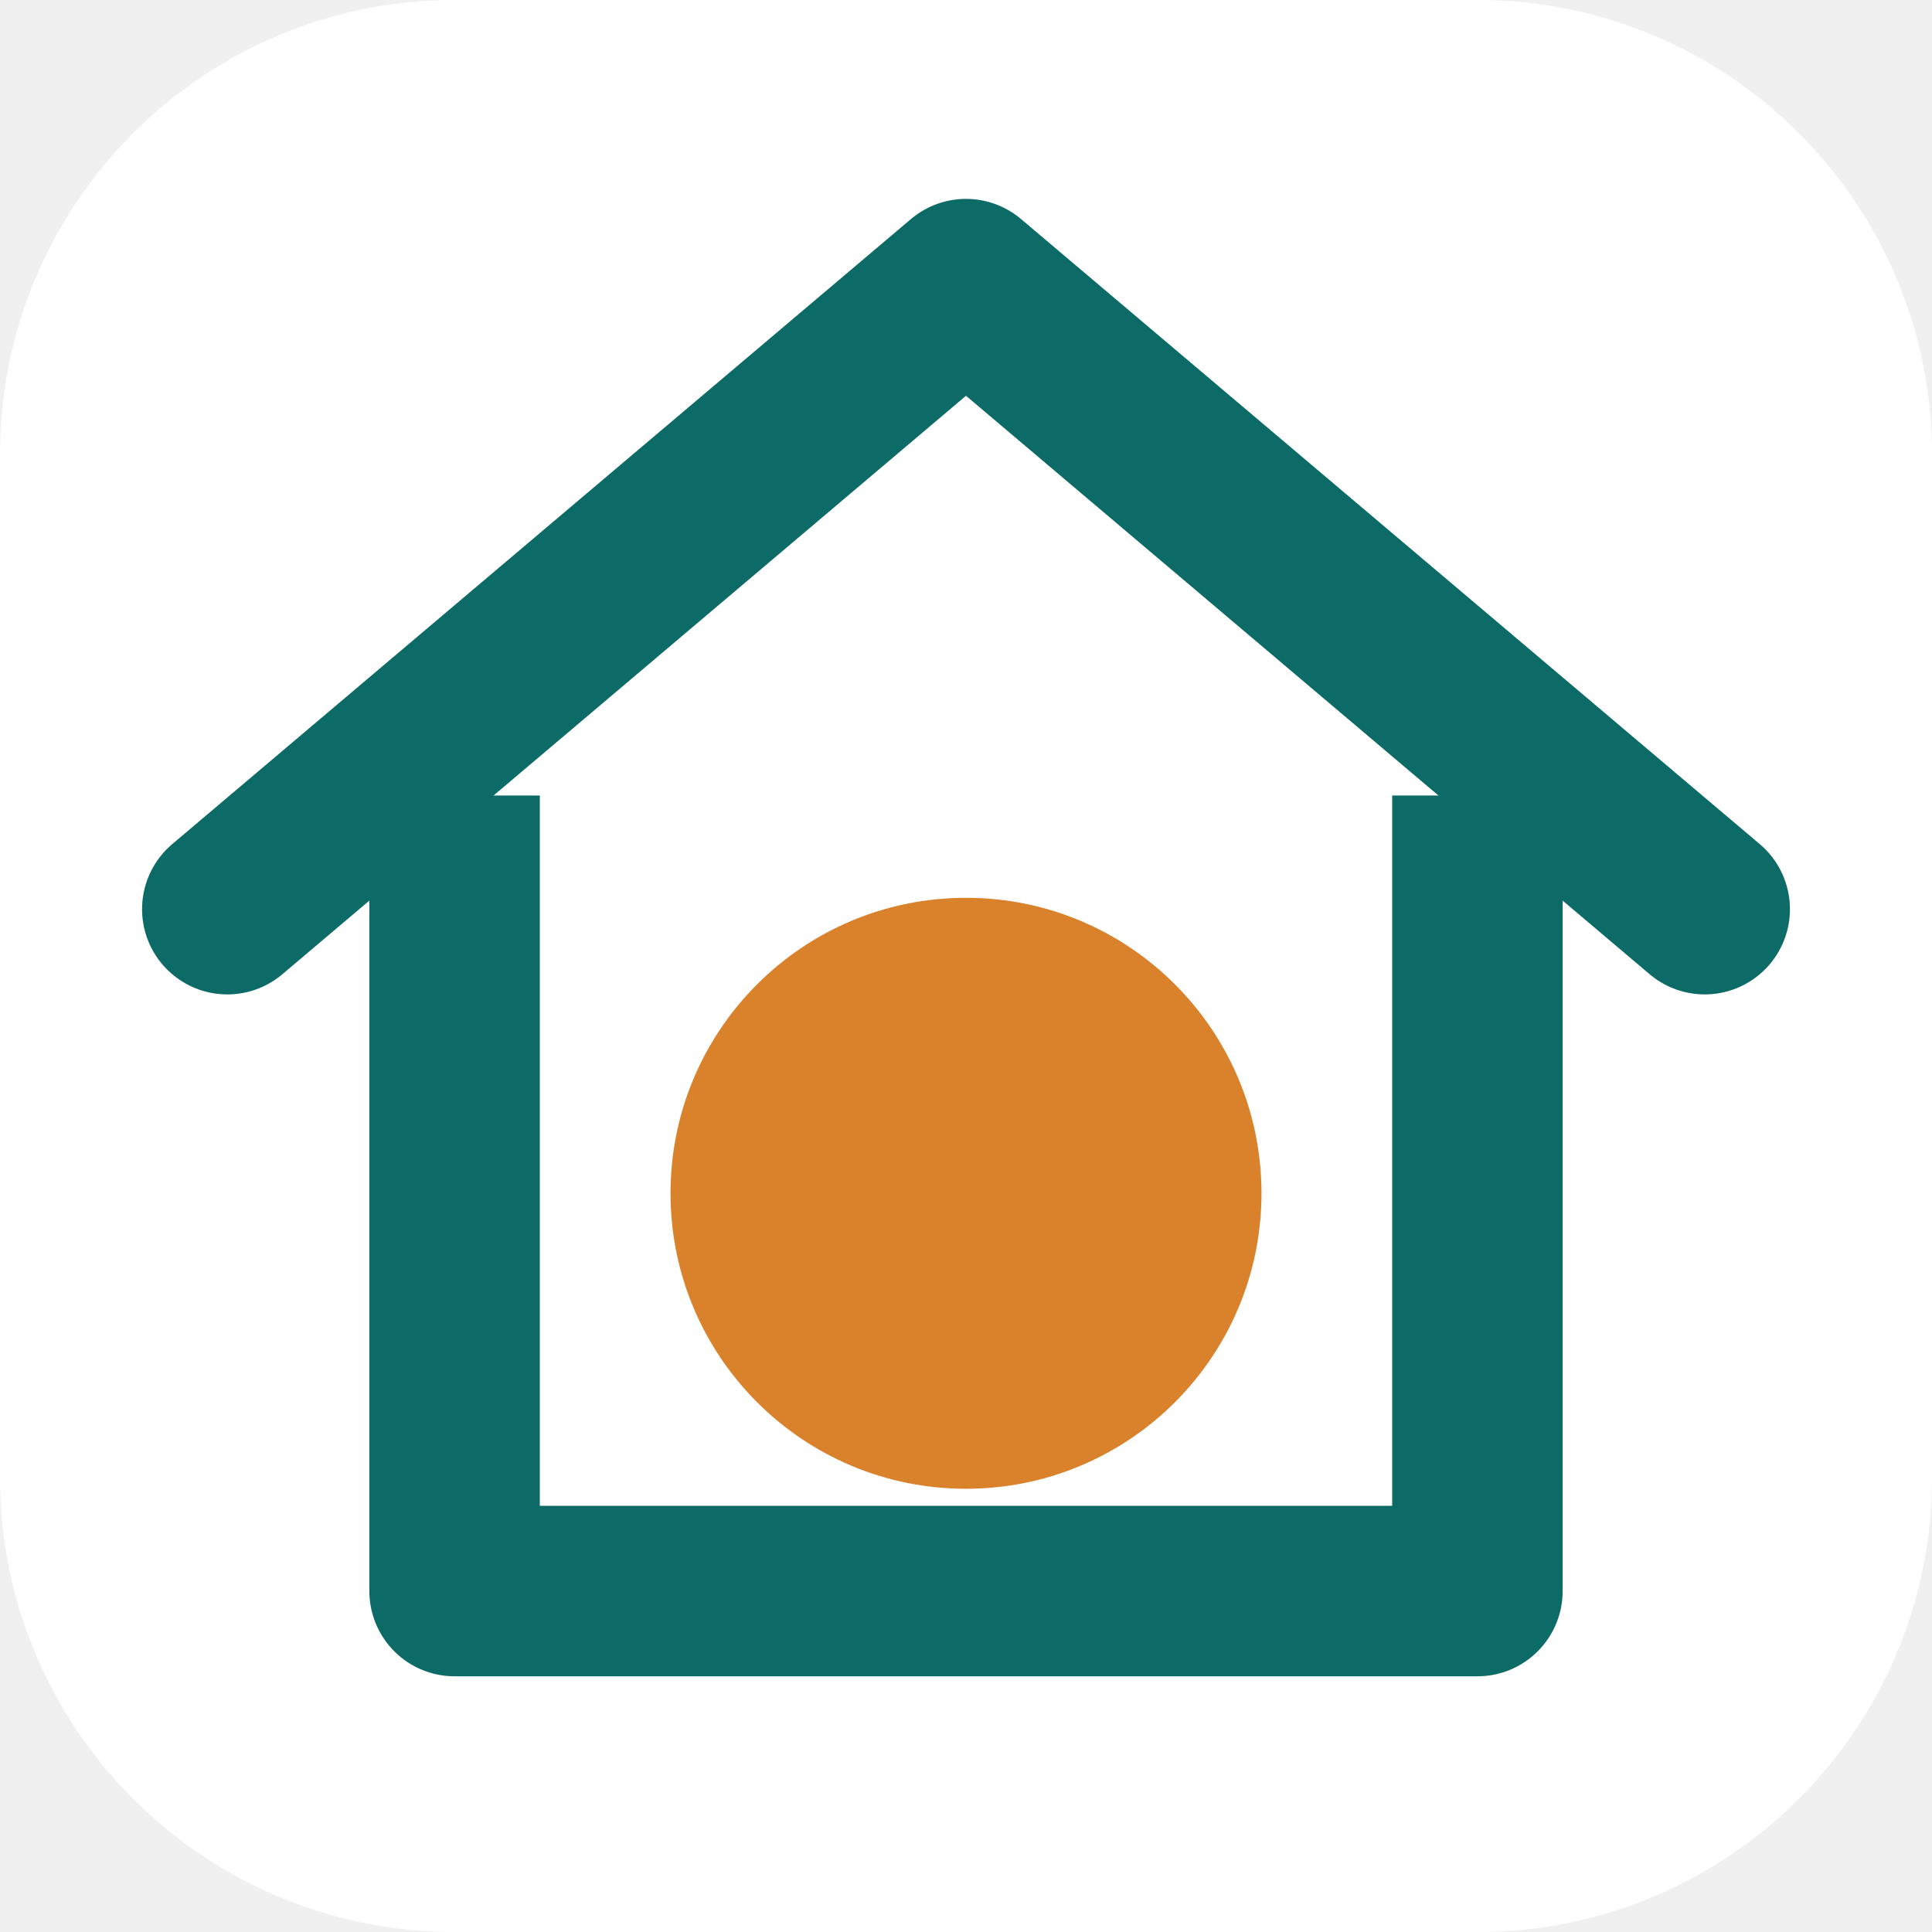
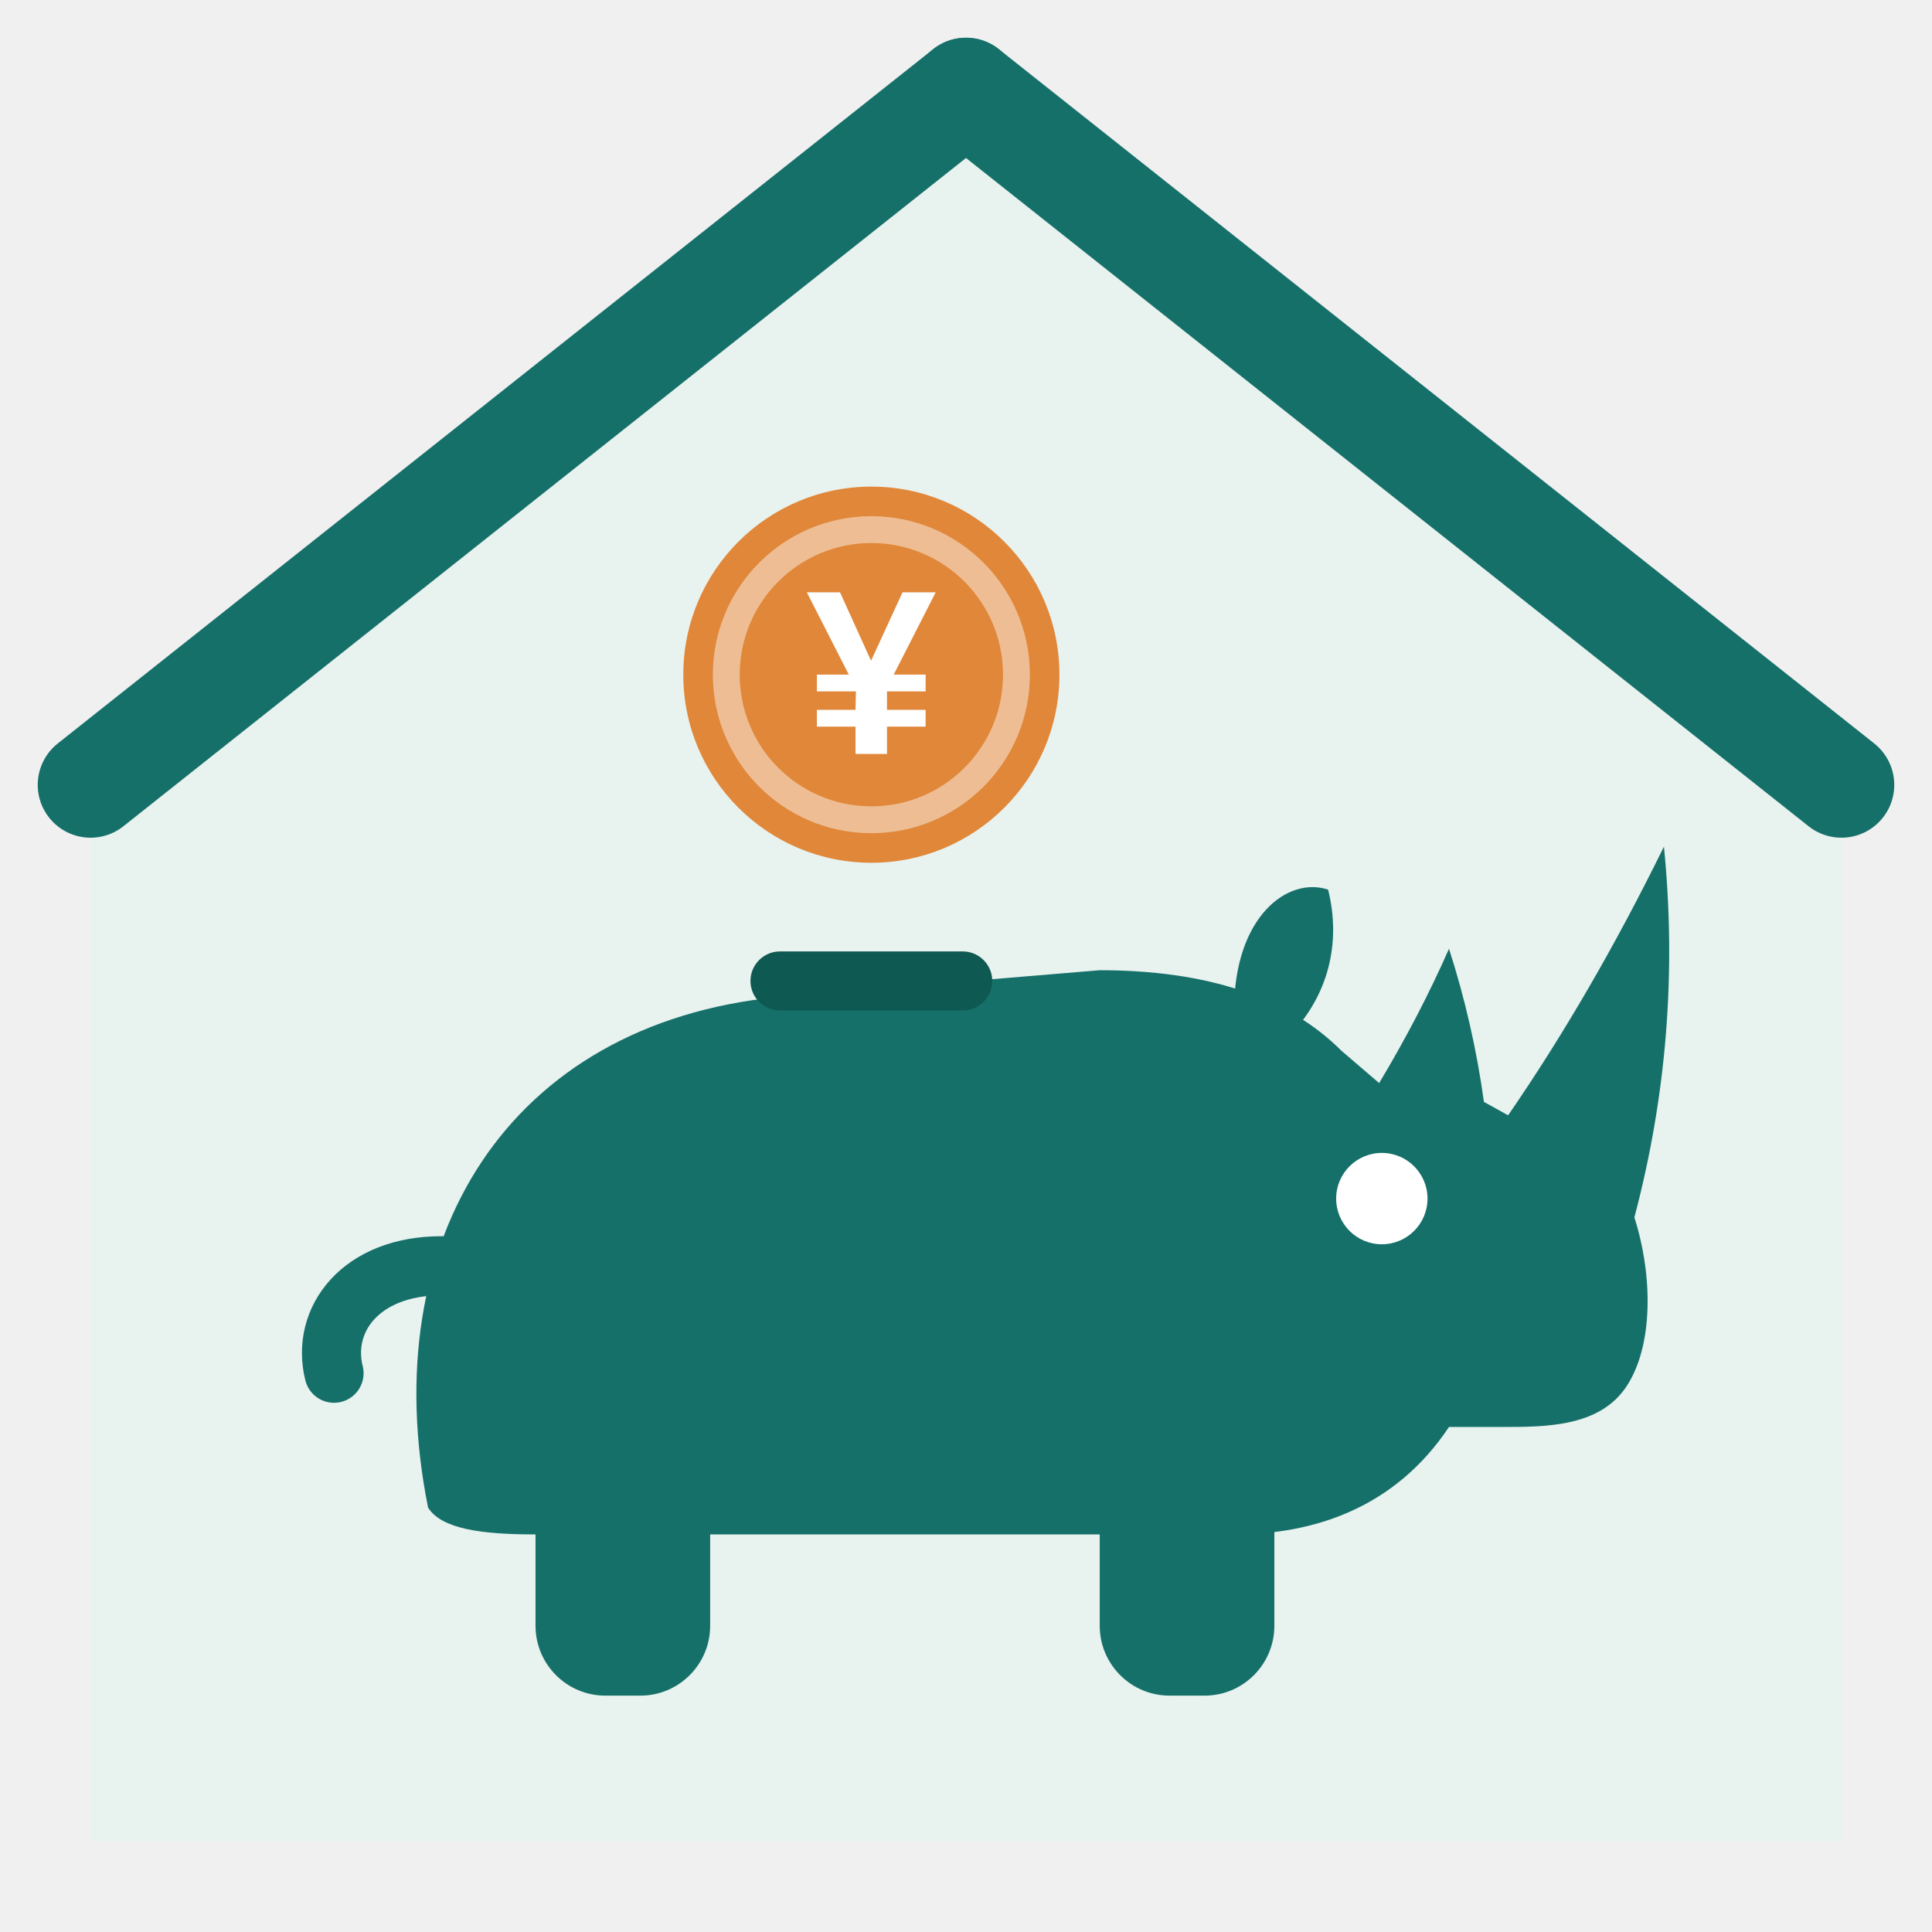
- <svg xmlns="http://www.w3.org/2000/svg" viewBox="0 0 34 34">
-   <rect width="34" height="34" rx="8" fill="#ffffff" />
-   <path d="M4 16L17 5l13 11" fill="none" stroke="#0d6b67" stroke-width="3" stroke-linecap="round" stroke-linejoin="round" />
-   <path d="M8 14v14h18V14" fill="none" stroke="#0d6b67" stroke-width="3" stroke-linejoin="round" />
-   <circle cx="17" cy="21" r="5.2" fill="#d9822b" />
+ <svg xmlns="http://www.w3.org/2000/svg" viewBox="0 0 64 64">
+   <path d="M32 3 L61 26 V61 H3 V26 Z" fill="#e8f2ee" />
+   <path d="M32 3 L61 26" stroke="#16706a" stroke-width="3.5" stroke-linecap="round" />
+   <path d="M32 3 L3 26" stroke="#16706a" stroke-width="3.5" stroke-linecap="round" />
+   <g transform="translate(3.5 9) scale(0.89)">
+     <path d="M12 46 C10 36 15 28 25 27 L37 26 C41 26 44 27 46 29 L47.4 30.2 Q48.9 27.7 50 25.2 Q50.9 28 51.3 30.9 L52.2 31.4 Q55.3 26.9 58 21.4 Q58.7 28.4 56.9 35.2 C57.6 37.4 57.6 40 56.6 41.5 C55.6 43 53.6 43 52 43 L50 43 C48 46 45 47 42 47 L16 47 C14 47 12.5 46.8 12 46 Z" fill="#16706a" />
+     <path d="M42 27.5 C42 24 44 22.5 45.5 23 C46 25 45.5 27 44 28.5 Z" fill="#16706a" />
+     <circle cx="47.5" cy="34.5" r="1.7" fill="#fff" />
+     <rect x="16" y="44" width="6.5" height="9" rx="2.6" fill="#16706a" />
+     <rect x="37" y="44" width="6.5" height="9" rx="2.6" fill="#16706a" />
+     <path d="M12.5 37 C9.5 37 8 39 8.5 41" stroke="#16706a" stroke-width="2.2" fill="none" stroke-linecap="round" />
+     <rect x="24" y="25.3" width="9" height="2.2" rx="1.1" fill="#0f5953" />
+     <circle cx="28.5" cy="15" r="7" fill="#e0873a" />
+     <circle cx="28.5" cy="15" r="5.4" fill="none" stroke="#fff" stroke-opacity=".45" stroke-width="1" />
+     <text x="28.5" y="17.95" text-anchor="middle" font-size="8.75" font-weight="800" fill="#fff" font-family="Arial,Helvetica,sans-serif">¥</text>
+   </g>
</svg>
